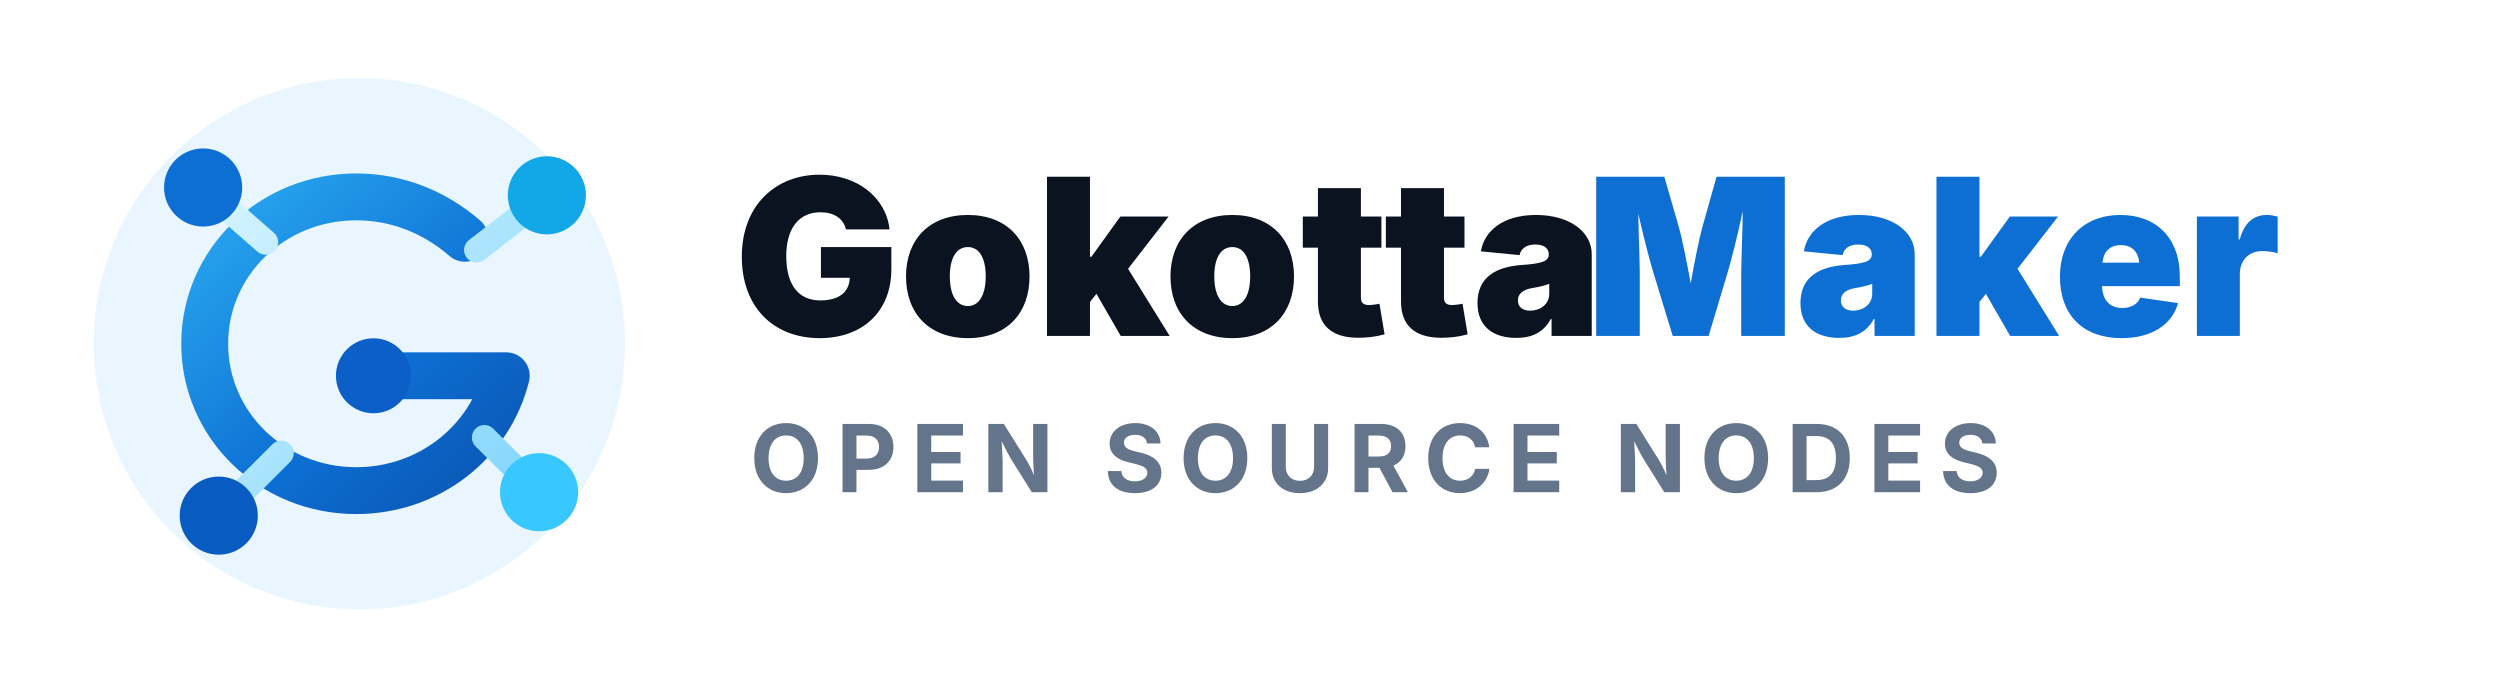
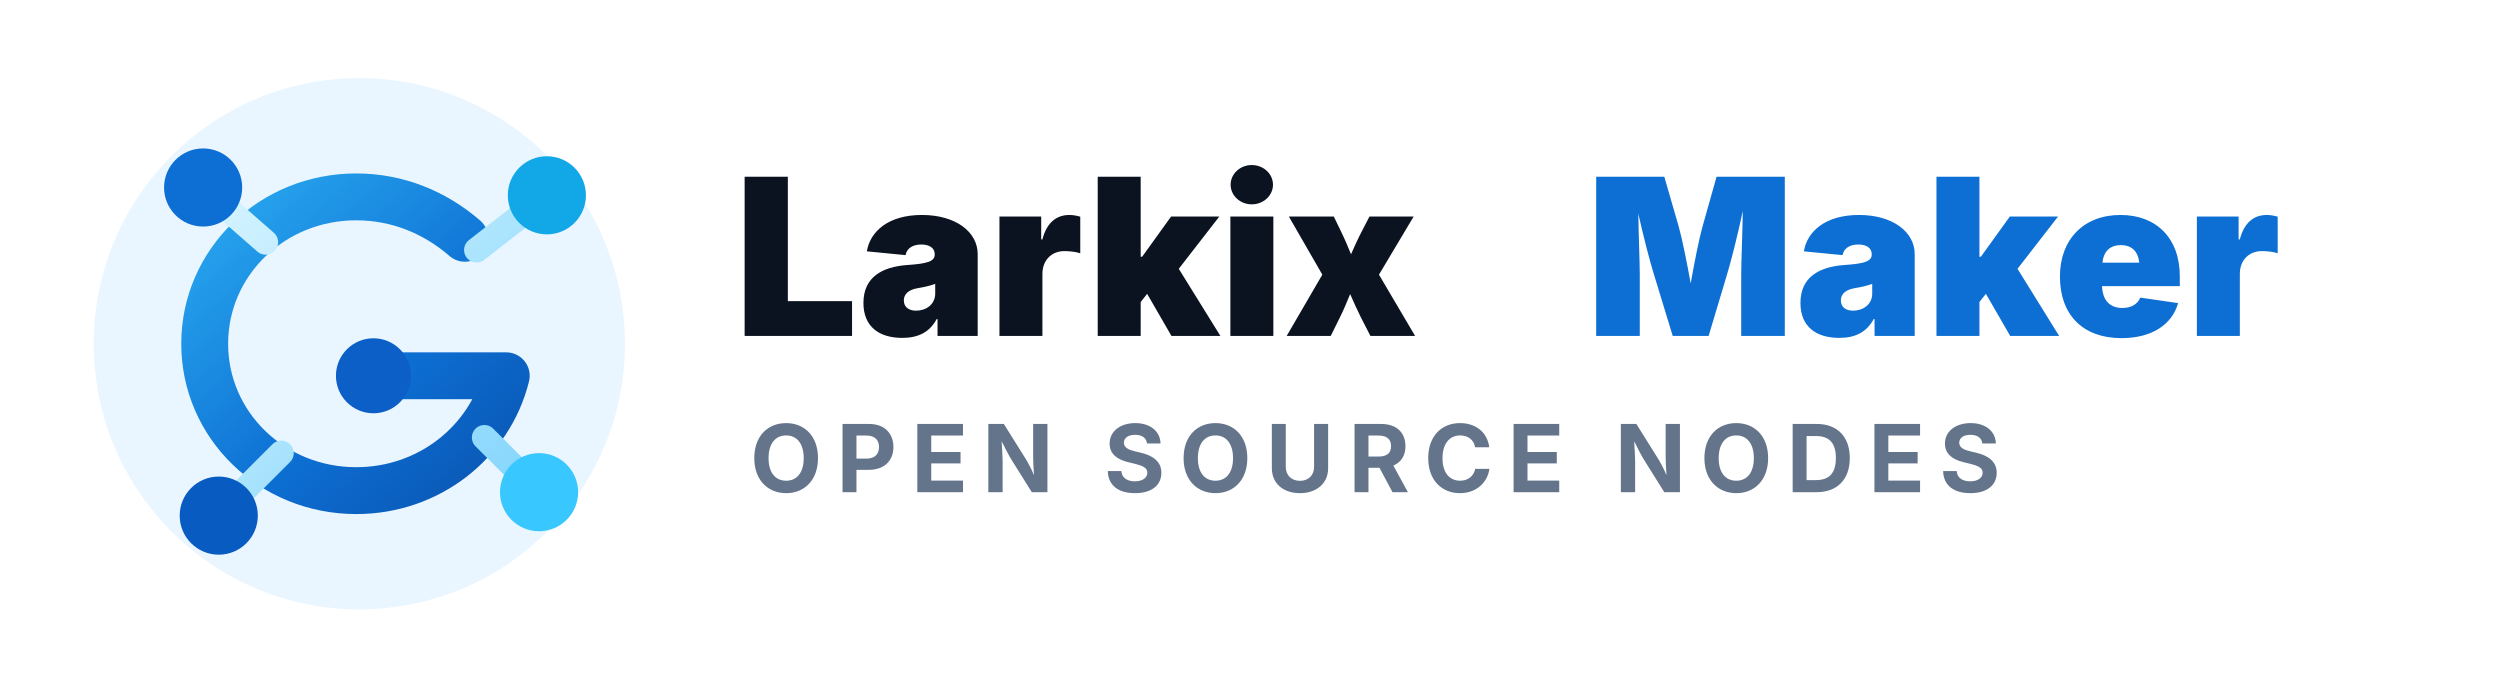
<svg xmlns="http://www.w3.org/2000/svg" width="320" height="88" viewBox="0 0 320 88" fill="none" role="img" aria-labelledby="title desc">
  <defs>
    <linearGradient id="gm2-blue" x1="16" y1="12" x2="76" y2="78" gradientUnits="userSpaceOnUse">
      <stop stop-color="#38C7FF" />
      <stop offset="0.55" stop-color="#0D6FD3" />
      <stop offset="1" stop-color="#073F96" />
    </linearGradient>
    <linearGradient id="gm2-line" x1="24" y1="20" x2="68" y2="68" gradientUnits="userSpaceOnUse">
      <stop stop-color="#DFF7FF" />
      <stop offset="1" stop-color="#7DD3FC" />
    </linearGradient>
  </defs>
  <rect x="12" y="10" width="68" height="68" rx="34" fill="#EAF6FF" />
  <path d="M59.5 30.5C55.7 27.2 50.9 25.2 45.6 25.2C34.8 25.2 26.2 33.6 26.2 44C26.2 54.4 34.8 62.8 45.6 62.8C54.9 62.8 62.7 56.6 64.8 48.1H47.8" stroke="url(#gm2-blue)" stroke-width="6" stroke-linecap="round" stroke-linejoin="round" />
  <path d="M34 31L26 24M61 32L70 25M36 58L28 66M62 56L69 63" stroke="url(#gm2-line)" stroke-width="3.2" stroke-linecap="round" />
  <circle cx="26" cy="24" r="5" fill="#0D6FD3" />
  <circle cx="70" cy="25" r="5" fill="#12A8E8" />
  <circle cx="28" cy="66" r="5" fill="#075BC1" />
  <circle cx="69" cy="63" r="5" fill="#38C7FF" />
  <circle cx="47.8" cy="48.1" r="4.8" fill="#0B5FC6" />
-   <text x="94" y="43" fill="#0B1220" font-family="Inter, Segoe UI, Microsoft YaHei, Arial, sans-serif" font-size="28" font-weight="850" letter-spacing="0">Gokotta</text>
+   <text x="94" y="43" fill="#0B1220" font-family="Inter, Segoe UI, Microsoft YaHei, Arial, sans-serif" font-size="28" font-weight="850" letter-spacing="0">Larkix</text>
  <text x="203" y="43" fill="#0D6FD3" font-family="Inter, Segoe UI, Microsoft YaHei, Arial, sans-serif" font-size="28" font-weight="850" letter-spacing="0">Maker</text>
  <text x="96" y="63" fill="#64748B" font-family="Inter, Segoe UI, Microsoft YaHei, Arial, sans-serif" font-size="12" font-weight="700" letter-spacing="1.8">OPEN SOURCE NODES</text>
</svg>
